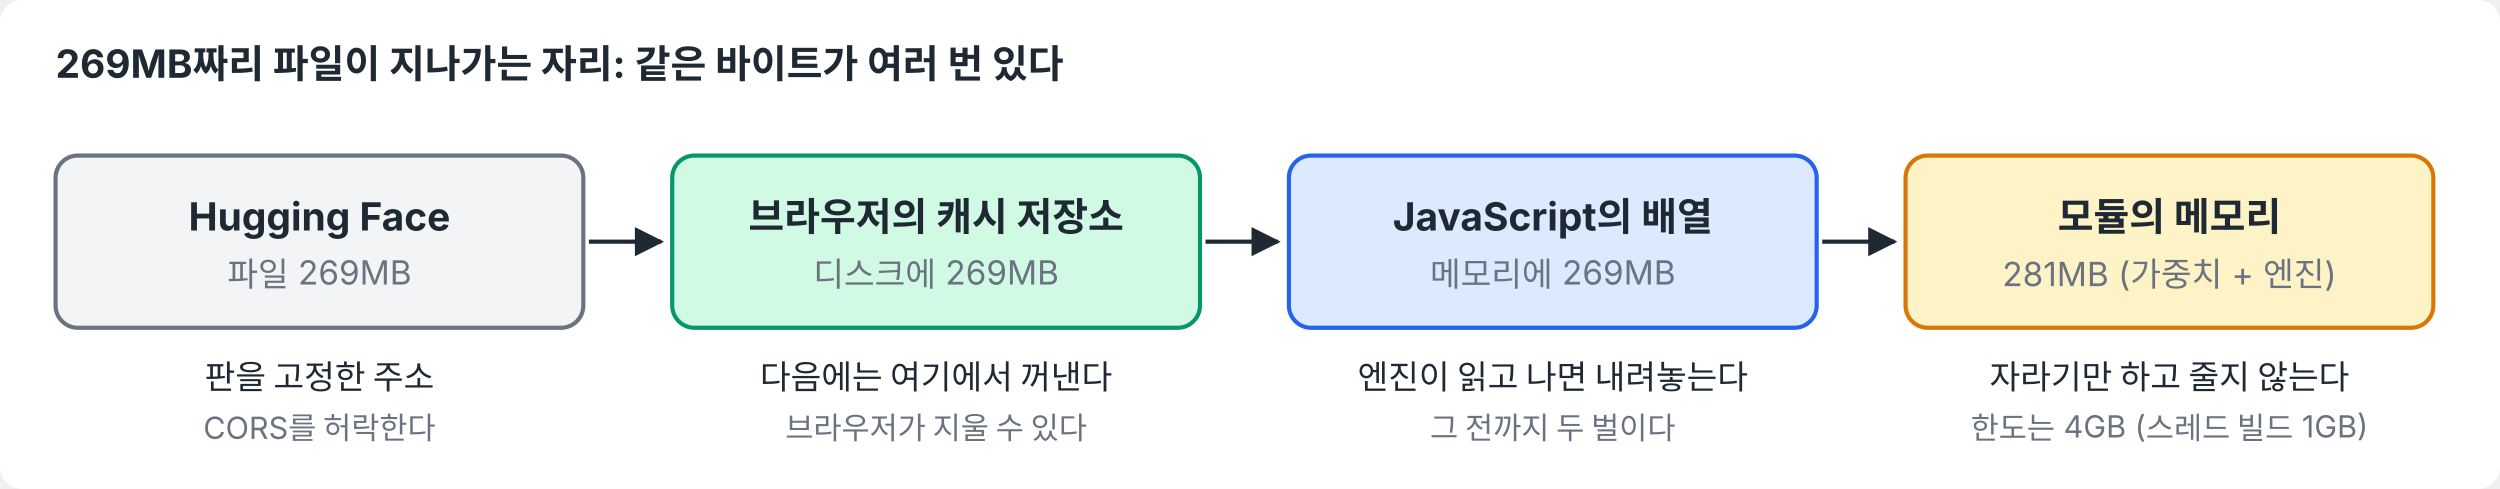
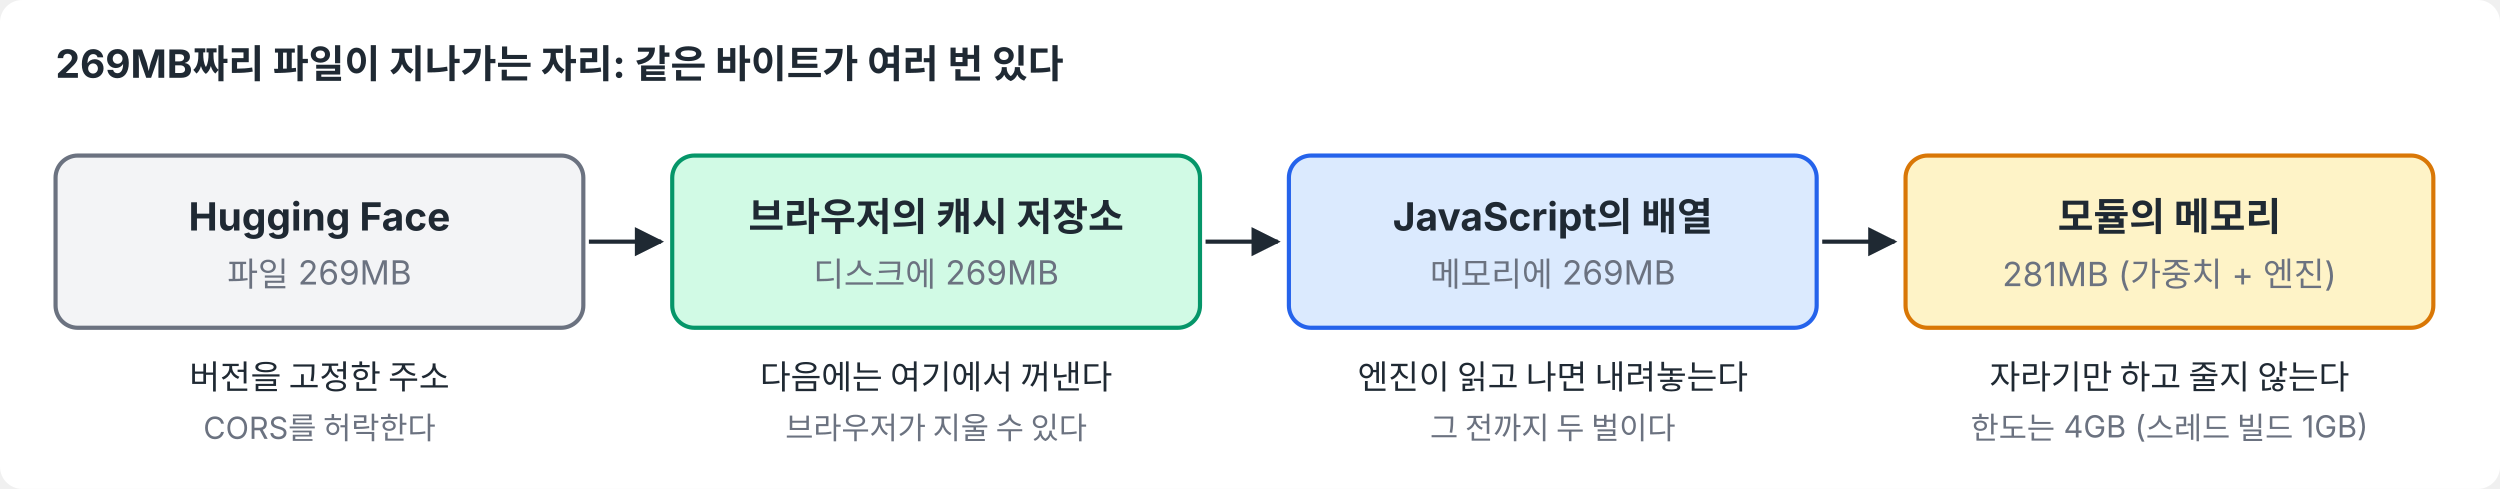
<svg xmlns="http://www.w3.org/2000/svg" viewBox="0 0 900 176" width="900" height="176" font-family="-apple-system, Segoe UI, Noto Sans KR, sans-serif" font-size="14">
  <defs>
    <marker id="arrow-1f2933" viewBox="0 0 10 10" refX="9" refY="5" markerWidth="7" markerHeight="7" orient="auto">
      <path d="M0,0 L10,5 L0,10 z" fill="#1f2933" />
    </marker>
    <marker id="arrow-6b7280" viewBox="0 0 10 10" refX="9" refY="5" markerWidth="7" markerHeight="7" orient="auto">
      <path d="M0,0 L10,5 L0,10 z" fill="#6b7280" />
    </marker>
    <marker id="arrow-2563eb" viewBox="0 0 10 10" refX="9" refY="5" markerWidth="7" markerHeight="7" orient="auto">
      <path d="M0,0 L10,5 L0,10 z" fill="#2563eb" />
    </marker>
    <marker id="arrow-d97706" viewBox="0 0 10 10" refX="9" refY="5" markerWidth="7" markerHeight="7" orient="auto">
      <path d="M0,0 L10,5 L0,10 z" fill="#d97706" />
    </marker>
    <marker id="arrow-059669" viewBox="0 0 10 10" refX="9" refY="5" markerWidth="7" markerHeight="7" orient="auto">
      <path d="M0,0 L10,5 L0,10 z" fill="#059669" />
    </marker>
  </defs>
  <rect width="900" height="176" rx="8" fill="#ffffff" />
  <text x="20" y="28" fill="#1f2933" font-size="14" text-anchor="start" font-weight="bold">269MB짜리 파일이 지나가는 자리: 같은 바이트가 여러 번 있다</text>
  <rect x="20" y="56" width="190" height="62" rx="8" fill="#f3f4f6" stroke="#6b7280" stroke-width="1.5" />
  <text x="115.0" y="83.0" fill="#1f2933" font-size="14" text-anchor="middle" font-weight="bold">Hugging Face</text>
  <text x="115.0" y="103.0" fill="#6b7280" font-size="12" text-anchor="middle" font-weight="normal">파일 269MB</text>
  <rect x="242" y="56" width="190" height="62" rx="8" fill="#d1fae5" stroke="#059669" stroke-width="1.5" />
  <text x="337.0" y="83.0" fill="#1f2933" font-size="14" text-anchor="middle" font-weight="bold">브라우저의 캐시 저장소</text>
  <text x="337.0" y="103.0" fill="#6b7280" font-size="12" text-anchor="middle" font-weight="normal">디스크에 269MB</text>
  <line x1="212" y1="87" x2="238" y2="87" stroke="#1f2933" stroke-width="1.5" marker-end="url(#arrow-1f2933)" />
  <rect x="464" y="56" width="190" height="62" rx="8" fill="#dbeafe" stroke="#2563eb" stroke-width="1.5" />
  <text x="559.0" y="83.0" fill="#1f2933" font-size="14" text-anchor="middle" font-weight="bold">JavaScript의 배열</text>
  <text x="559.0" y="103.0" fill="#6b7280" font-size="12" text-anchor="middle" font-weight="normal">메모리에 269MB</text>
  <line x1="434" y1="87" x2="460" y2="87" stroke="#1f2933" stroke-width="1.5" marker-end="url(#arrow-1f2933)" />
  <rect x="686" y="56" width="190" height="62" rx="8" fill="#fef3c7" stroke="#d97706" stroke-width="1.5" />
  <text x="781.0" y="83.0" fill="#1f2933" font-size="14" text-anchor="middle" font-weight="bold">모듈의 메모리</text>
  <text x="781.0" y="103.0" fill="#6b7280" font-size="12" text-anchor="middle" font-weight="normal">281MB (가중치 + 엔진)</text>
  <line x1="656" y1="87" x2="682" y2="87" stroke="#1f2933" stroke-width="1.5" marker-end="url(#arrow-1f2933)" />
-   <text x="115" y="140" fill="#1f2933" font-size="12" text-anchor="middle" font-weight="normal">판을 고정한 주소</text>
+   <text x="115" y="140" fill="#1f2933" font-size="12" text-anchor="middle" font-weight="normal">버전을 고정한 주소</text>
  <text x="115" y="158" fill="#6b7280" font-size="11" text-anchor="middle" font-weight="normal">CORS를 허락한다</text>
  <text x="337" y="140" fill="#1f2933" font-size="12" text-anchor="middle" font-weight="normal">다음에는 여기에서 꺼낸다</text>
  <text x="337" y="158" fill="#6b7280" font-size="11" text-anchor="middle" font-weight="normal">브라우저가 지울 수 있다</text>
  <text x="559" y="140" fill="#1f2933" font-size="12" text-anchor="middle" font-weight="normal">엔진이 읽고 나면 내려놓는다</text>
  <text x="559" y="158" fill="#6b7280" font-size="11" text-anchor="middle" font-weight="normal">그 전까지 두 벌이다</text>
  <text x="781" y="140" fill="#1f2933" font-size="12" text-anchor="middle" font-weight="normal">자라기만 하고 줄지 않는다</text>
  <text x="781" y="158" fill="#6b7280" font-size="11" text-anchor="middle" font-weight="normal">한도는 4GB (스레드 빌드 1GB)</text>
</svg>
